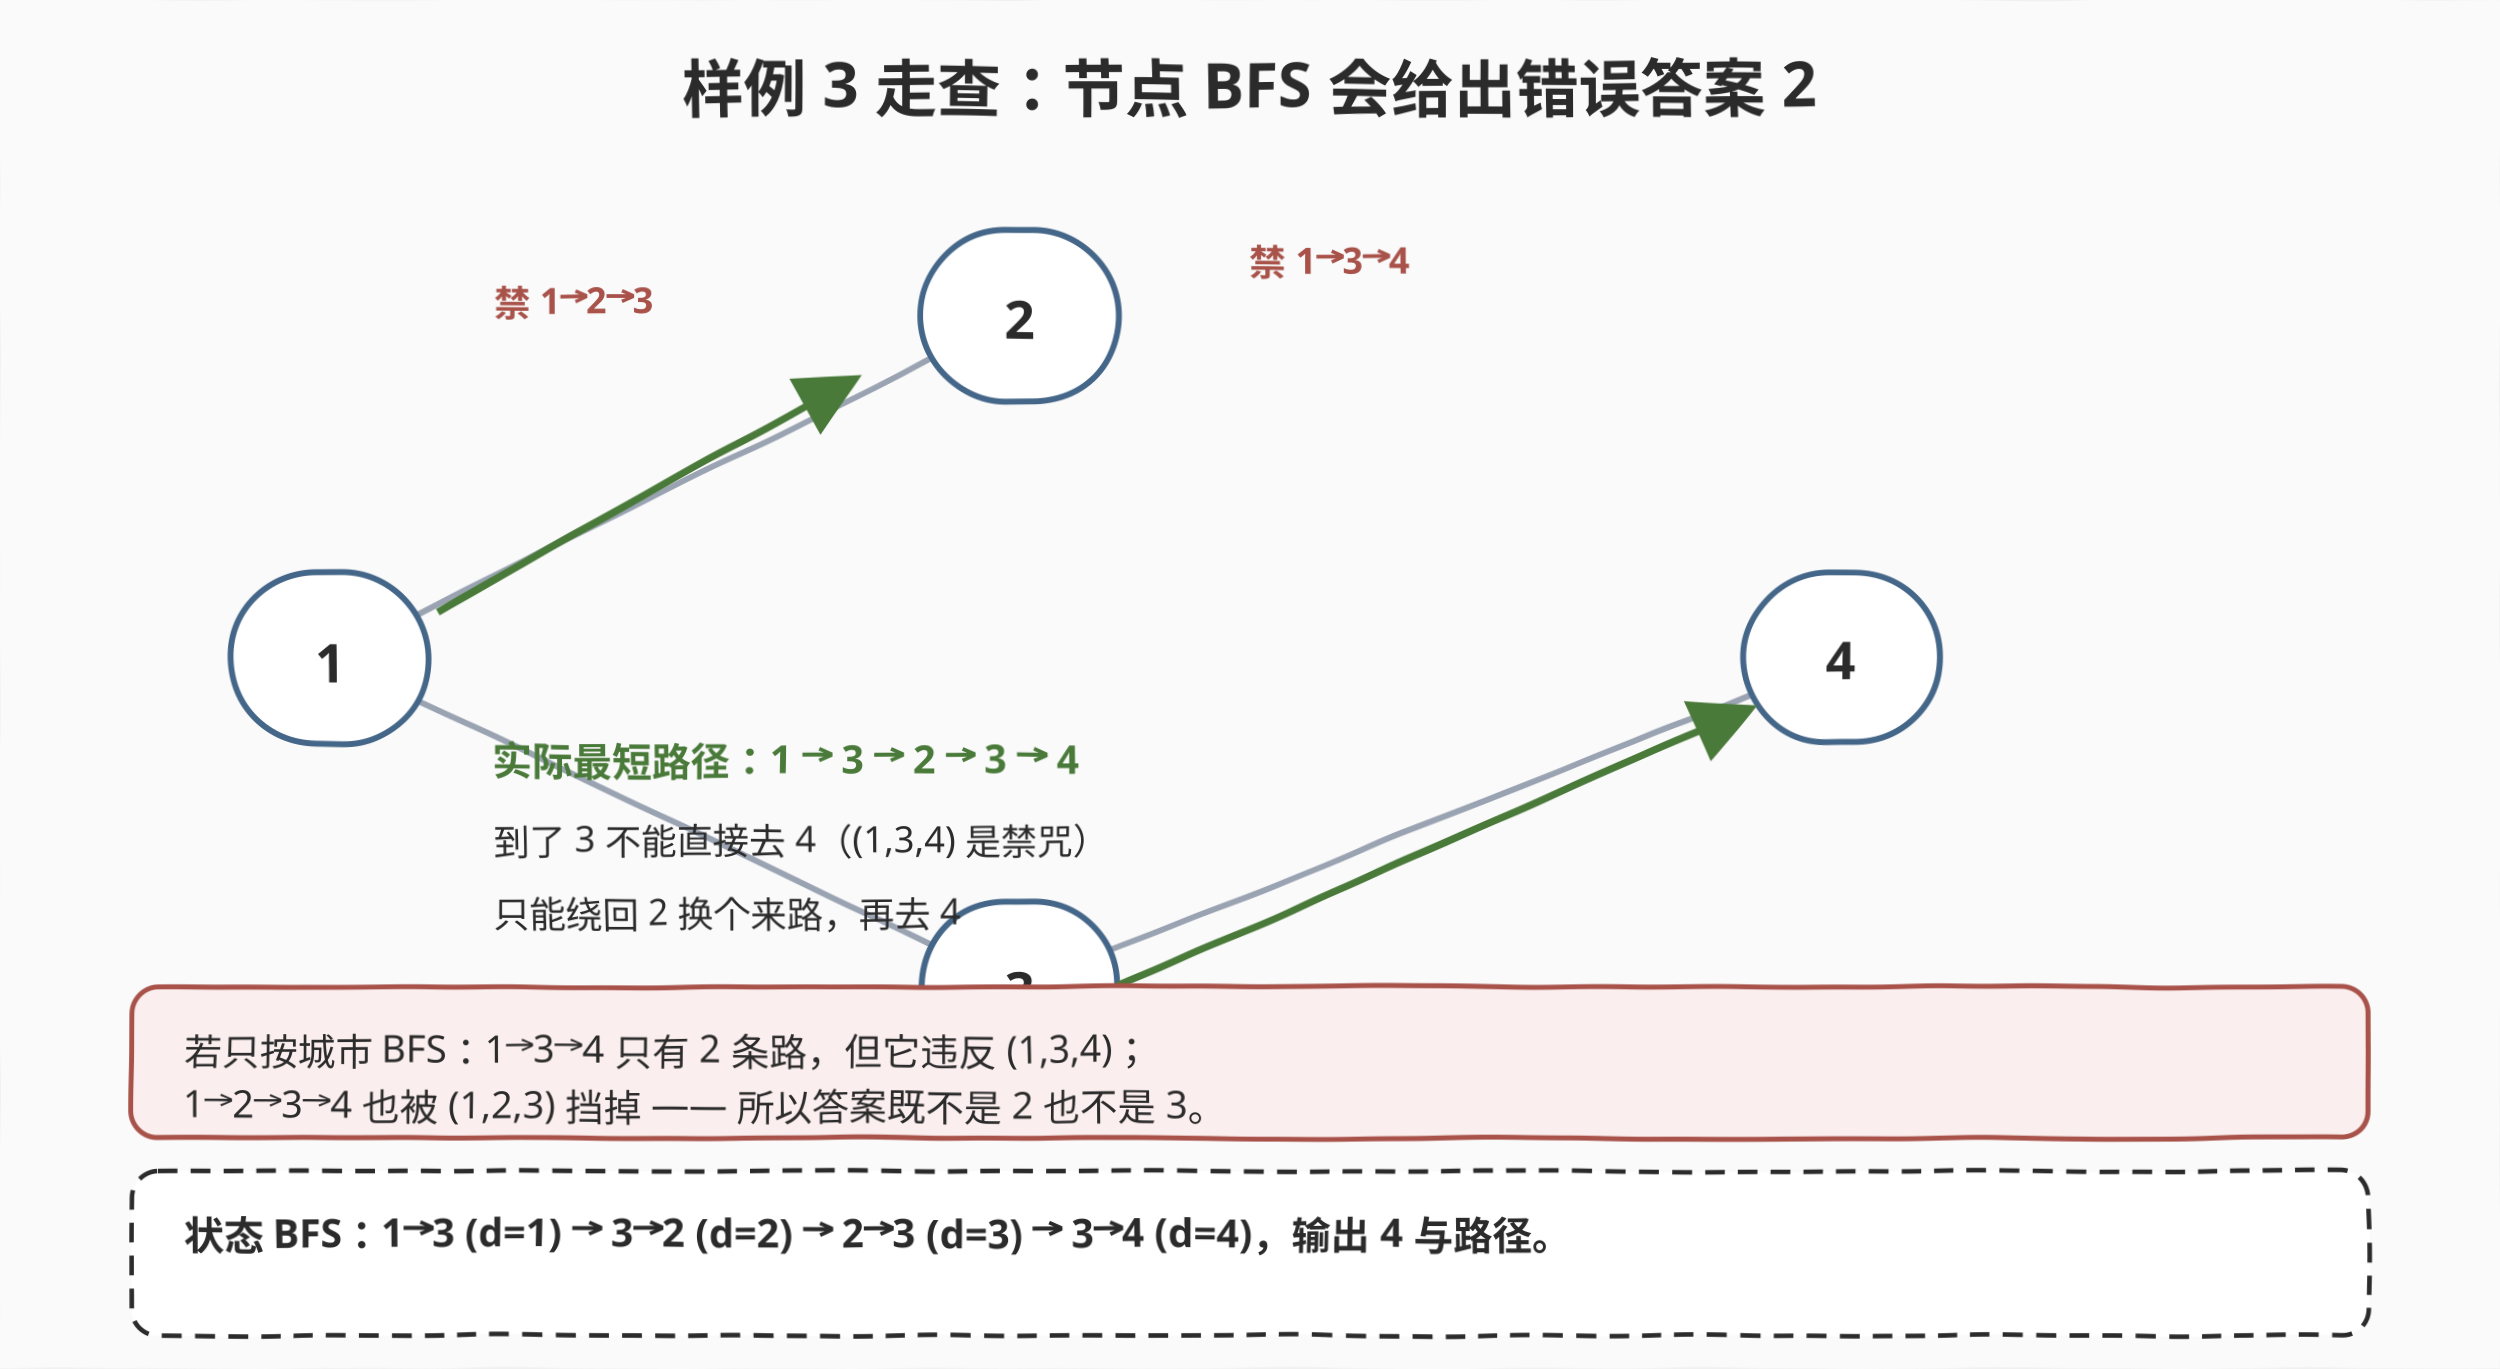
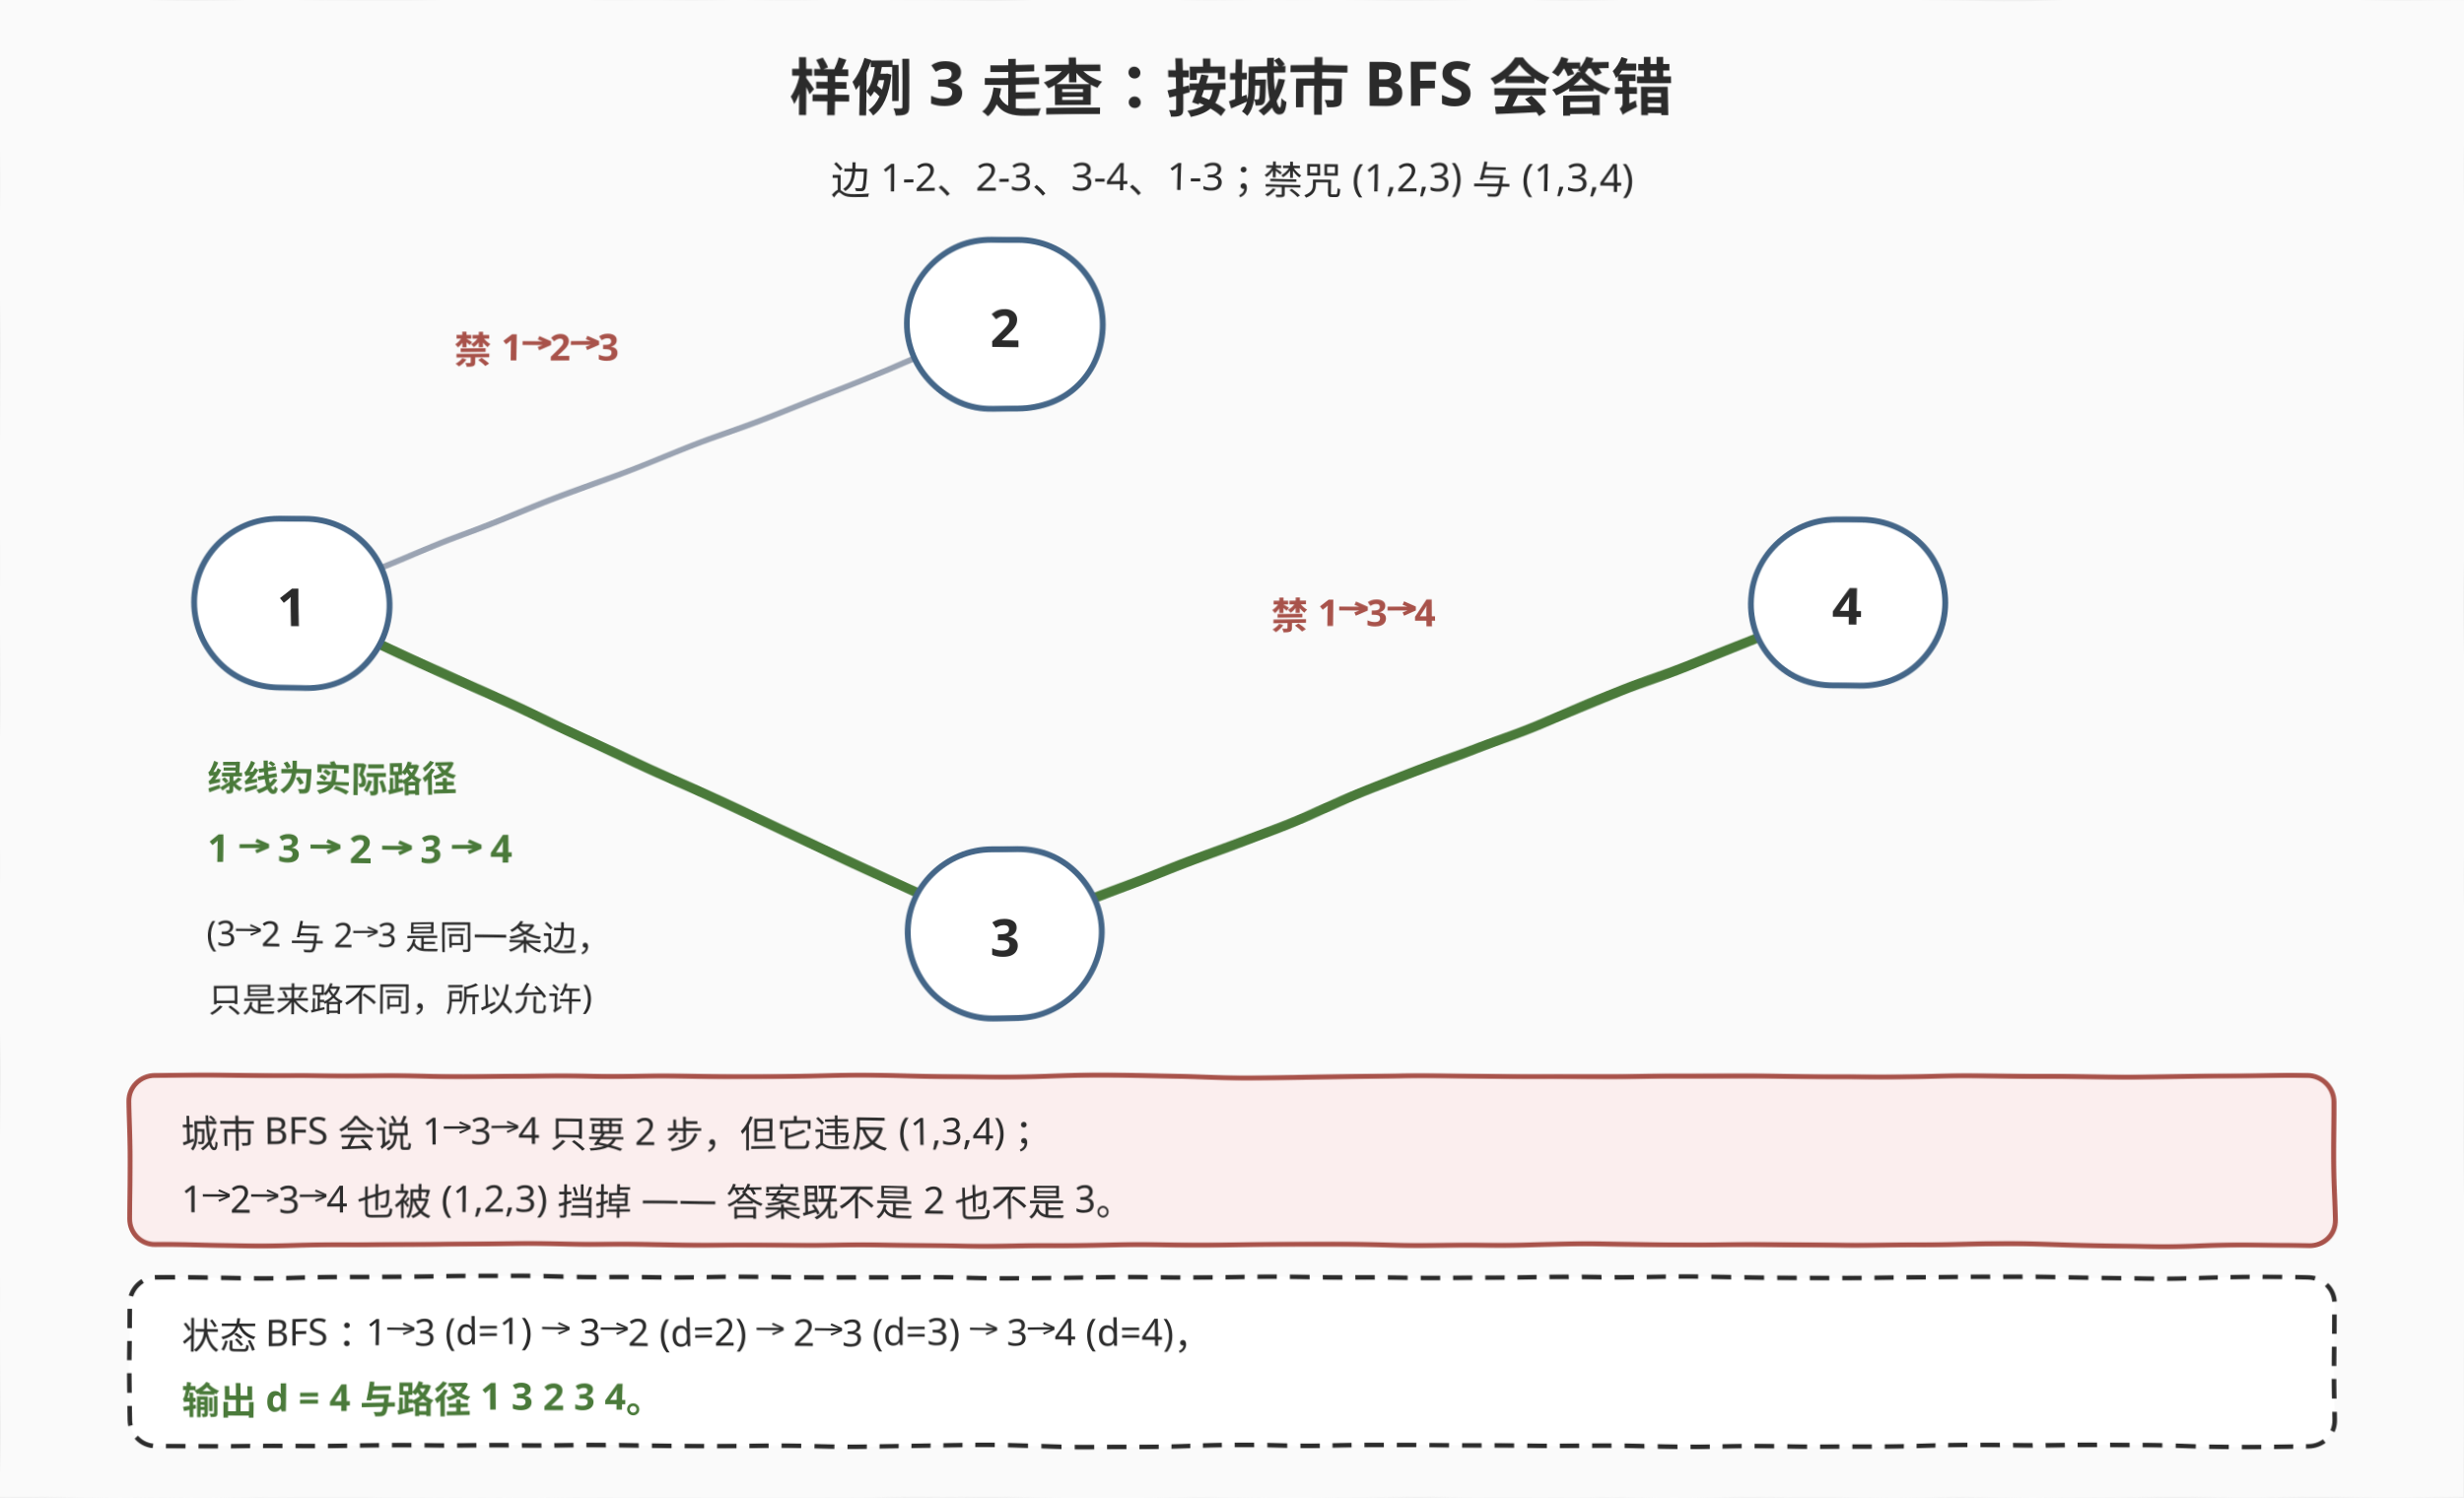
- <svg xmlns="http://www.w3.org/2000/svg" width="760" height="416" viewBox="0 0 760 416" font-family="'Comic Sans MS','Marker Felt','Segoe UI','Kaiti SC',楷体,cursive">
+ <svg xmlns="http://www.w3.org/2000/svg" width="760" height="462" viewBox="0 0 760 462" font-family="'Comic Sans MS','Marker Felt','Segoe UI','Kaiti SC',楷体,cursive">
  <defs>
    <filter id="rough2" x="-4%" y="-4%" width="108%" height="108%">
      <feTurbulence type="fractalNoise" baseFrequency="0.022" numOctaves="2" seed="17" />
      <feDisplacementMap in="SourceGraphic" scale="1.6" />
    </filter>
    <marker id="arr" markerWidth="9" markerHeight="9" refX="7" refY="4.5" orient="auto">
      <path d="M0,0 L9,4.5 L0,9 z" fill="#446688" />
    </marker>
    <marker id="arrO" markerWidth="9" markerHeight="9" refX="7" refY="4.5" orient="auto">
      <path d="M0,0 L9,4.5 L0,9 z" fill="#c9801f" />
    </marker>
    <marker id="arrG" markerWidth="9" markerHeight="9" refX="7" refY="4.5" orient="auto">
      <path d="M0,0 L9,4.5 L0,9 z" fill="#4a7a3a" />
    </marker>
    <marker id="arrR" markerWidth="9" markerHeight="9" refX="7" refY="4.5" orient="auto">
      <path d="M0,0 L9,4.5 L0,9 z" fill="#a8524a" />
    </marker>
  </defs>
-   <rect width="760" height="416" fill="#fafafa" filter="url(#rough2)" />
-   <text x="380.0" y="34.0" text-anchor="middle" font-size="19" fill="#2b2b2b" font-weight="bold" filter="url(#rough2)">样例 3 走查：节点 BFS 会给出错误答案 2</text>
-   <path d="M 100 200 L 310 96" stroke="#9aa3b2" stroke-width="1.8" fill="none" filter="url(#rough2)" />
-   <path d="M 310 96 L 310 300" stroke="#9aa3b2" stroke-width="1.8" fill="none" filter="url(#rough2)" />
-   <path d="M 310 300 L 560 200" stroke="#9aa3b2" stroke-width="1.8" fill="none" filter="url(#rough2)" />
-   <path d="M 100 200 L 310 300" stroke="#9aa3b2" stroke-width="1.8" fill="none" filter="url(#rough2)" />
-   <rect x="70.0" y="174.0" width="60.0" height="52.0" rx="26" fill="#ffffff" stroke="#446688" stroke-width="1.8" filter="url(#rough2)" />
-   <text x="100.0" y="207.0" text-anchor="middle" font-size="16" fill="#2b2b2b" font-weight="bold" filter="url(#rough2)">1</text>
-   <rect x="280.0" y="70.0" width="60.0" height="52.0" rx="26" fill="#ffffff" stroke="#446688" stroke-width="1.8" filter="url(#rough2)" />
-   <text x="310.0" y="103.0" text-anchor="middle" font-size="16" fill="#2b2b2b" font-weight="bold" filter="url(#rough2)">2</text>
-   <rect x="280.0" y="274.0" width="60.0" height="52.0" rx="26" fill="#ffffff" stroke="#446688" stroke-width="1.8" filter="url(#rough2)" />
-   <text x="310.0" y="307.0" text-anchor="middle" font-size="16" fill="#2b2b2b" font-weight="bold" filter="url(#rough2)">3</text>
-   <rect x="530.0" y="174.0" width="60.0" height="52.0" rx="26" fill="#ffffff" stroke="#446688" stroke-width="1.8" filter="url(#rough2)" />
-   <text x="560.0" y="207.0" text-anchor="middle" font-size="16" fill="#2b2b2b" font-weight="bold" filter="url(#rough2)">4</text>
-   <text x="150.0" y="96.0" text-anchor="start" font-size="11" fill="#a8524a" font-weight="bold" filter="url(#rough2)">禁 1→2→3</text>
-   <text x="380.0" y="84.0" text-anchor="start" font-size="11" fill="#a8524a" font-weight="bold" filter="url(#rough2)">禁 1→3→4</text>
-   <path d="M 133.0 186.0 L 258.0 116.0" stroke="#4a7a3a" stroke-width="2.2" fill="none" marker-end="url(#arrG)" filter="url(#rough2)" />
-   <path d="M 340.0 300.0 L 530.0 216.0" stroke="#4a7a3a" stroke-width="2.2" fill="none" marker-end="url(#arrG)" filter="url(#rough2)" />
-   <text x="150.0" y="236.0" text-anchor="start" font-size="12" fill="#4a7a3a" font-weight="bold" filter="url(#rough2)">实际最短路径：1 → 3 → 2 → 3 → 4</text>
-   <text x="150.0" y="260.0" text-anchor="start" font-size="11" fill="#2b2b2b" filter="url(#rough2)">到了 3 不能直接去 4（(1,3,4) 是禁咒）</text>
-   <text x="150.0" y="282.0" text-anchor="start" font-size="11" fill="#2b2b2b" filter="url(#rough2)">只能绕回 2 换个来路，再去 4</text>
-   <rect x="40.0" y="300.0" width="680.0" height="46.0" rx="8" fill="#fbeeee" stroke="#a8524a" stroke-width="1.5" filter="url(#rough2)" />
-   <text x="56.0" y="324.0" text-anchor="start" font-size="11.5" fill="#2b2b2b" filter="url(#rough2)">若只按城市 BFS：1→3→4 只有 2 条路，但它违反 (1,3,4)；</text>
-   <text x="56.0" y="340.0" text-anchor="start" font-size="11.5" fill="#2b2b2b" filter="url(#rough2)">1→2→3→4 也被 (1,2,3) 挡掉 —— 所以答案既不是 2 也不是 3。</text>
-   <rect x="40.0" y="356.0" width="680.0" height="50.0" rx="8" fill="#ffffff" stroke="#2b2b2b" stroke-width="1.4" stroke-dasharray="6 4" filter="url(#rough2)" />
-   <text x="56.0" y="380.0" text-anchor="start" font-size="12" fill="#2b2b2b" font-weight="bold" filter="url(#rough2)">状态 BFS：1→3 (d=1) → 3→2 (d=2) → 2→3 (d=3) → 3→4 (d=4)，输出 4 与路径。</text>
+   <rect width="760" height="462" fill="#fafafa" filter="url(#rough2)" />
+   <text x="380.0" y="34.0" text-anchor="middle" font-size="19" fill="#2b2b2b" font-weight="bold" filter="url(#rough2)">样例 3 走查：按城市 BFS 会答错</text>
+   <text x="380.0" y="60.0" text-anchor="middle" font-size="12" fill="#2b2b2b" filter="url(#rough2)">边 1-2、2-3、3-4、1-3；禁咒 (1,2,3) 与 (1,3,4)</text>
+   <path d="M 90 186 L 310 100" stroke="#9aa3b2" stroke-width="1.8" fill="none" filter="url(#rough2)" />
+   <path d="M 310 100 L 310 288" stroke="#9aa3b2" stroke-width="1.8" fill="none" filter="url(#rough2)" />
+   <path d="M 310 288 L 570 186" stroke="#9aa3b2" stroke-width="1.8" fill="none" filter="url(#rough2)" />
+   <path d="M 90 186 L 310 288" stroke="#9aa3b2" stroke-width="1.8" fill="none" filter="url(#rough2)" />
+   <path d="M 90 186 L 310 288" stroke="#4a7a3a" stroke-width="3.0" fill="none" filter="url(#rough2)" />
+   <path d="M 310 100 L 310 288" stroke="#4a7a3a" stroke-width="3.0" fill="none" filter="url(#rough2)" />
+   <path d="M 310 288 L 570 186" stroke="#4a7a3a" stroke-width="3.0" fill="none" filter="url(#rough2)" />
+   <rect x="60.0" y="160.0" width="60.0" height="52.0" rx="26" fill="#ffffff" stroke="#446688" stroke-width="1.8" filter="url(#rough2)" />
+   <text x="90.0" y="193.0" text-anchor="middle" font-size="16" fill="#2b2b2b" font-weight="bold" filter="url(#rough2)">1</text>
+   <rect x="280.0" y="74.0" width="60.0" height="52.0" rx="26" fill="#ffffff" stroke="#446688" stroke-width="1.8" filter="url(#rough2)" />
+   <text x="310.0" y="107.0" text-anchor="middle" font-size="16" fill="#2b2b2b" font-weight="bold" filter="url(#rough2)">2</text>
+   <rect x="280.0" y="262.0" width="60.0" height="52.0" rx="26" fill="#ffffff" stroke="#446688" stroke-width="1.8" filter="url(#rough2)" />
+   <text x="310.0" y="295.0" text-anchor="middle" font-size="16" fill="#2b2b2b" font-weight="bold" filter="url(#rough2)">3</text>
+   <rect x="540.0" y="160.0" width="60.0" height="52.0" rx="26" fill="#ffffff" stroke="#446688" stroke-width="1.8" filter="url(#rough2)" />
+   <text x="570.0" y="193.0" text-anchor="middle" font-size="16" fill="#2b2b2b" font-weight="bold" filter="url(#rough2)">4</text>
+   <text x="140.0" y="112.0" text-anchor="start" font-size="11.5" fill="#a8524a" font-weight="bold" filter="url(#rough2)">禁 1→2→3</text>
+   <text x="392.0" y="194.0" text-anchor="start" font-size="11.5" fill="#a8524a" font-weight="bold" filter="url(#rough2)">禁 1→3→4</text>
+   <text x="64.0" y="244.0" text-anchor="start" font-size="11" fill="#4a7a3a" font-weight="bold" filter="url(#rough2)">绿线为实际路径</text>
+   <text x="64.0" y="266.0" text-anchor="start" font-size="12" fill="#4a7a3a" font-weight="bold" filter="url(#rough2)">1 → 3 → 2 → 3 → 4</text>
+   <text x="64.0" y="292.0" text-anchor="start" font-size="10.5" fill="#2b2b2b" filter="url(#rough2)">(3→2 与 2→3 是同一条边，</text>
+   <text x="64.0" y="312.0" text-anchor="start" font-size="10.5" fill="#2b2b2b" filter="url(#rough2)">只是来路不同，所以允许)</text>
+   <rect x="40.0" y="332.0" width="680.0" height="52.0" rx="8" fill="#fbeeee" stroke="#a8524a" stroke-width="1.5" filter="url(#rough2)" />
+   <text x="56.0" y="354.0" text-anchor="start" font-size="11.5" fill="#2b2b2b" filter="url(#rough2)">城市 BFS 会说 1→3→4 只要 2 步，但它违反 (1,3,4)；</text>
+   <text x="56.0" y="374.0" text-anchor="start" font-size="11.5" fill="#2b2b2b" filter="url(#rough2)">1→2→3→4 也被 (1,2,3) 挡掉 —— 答案既不是 2 也不是 3。</text>
+   <rect x="40.0" y="394.0" width="680.0" height="52.0" rx="8" fill="#ffffff" stroke="#2b2b2b" stroke-width="1.4" stroke-dasharray="6 4" filter="url(#rough2)" />
+   <text x="56.0" y="416.0" text-anchor="start" font-size="11.5" fill="#2b2b2b" filter="url(#rough2)">状态 BFS：1→3 (d=1) → 3→2 (d=2) → 2→3 (d=3) → 3→4 (d=4)，</text>
+   <text x="56.0" y="436.0" text-anchor="start" font-size="11.5" fill="#4a7a3a" font-weight="bold" filter="url(#rough2)">输出 d = 4 与路径 1 3 2 3 4。</text>
</svg>
